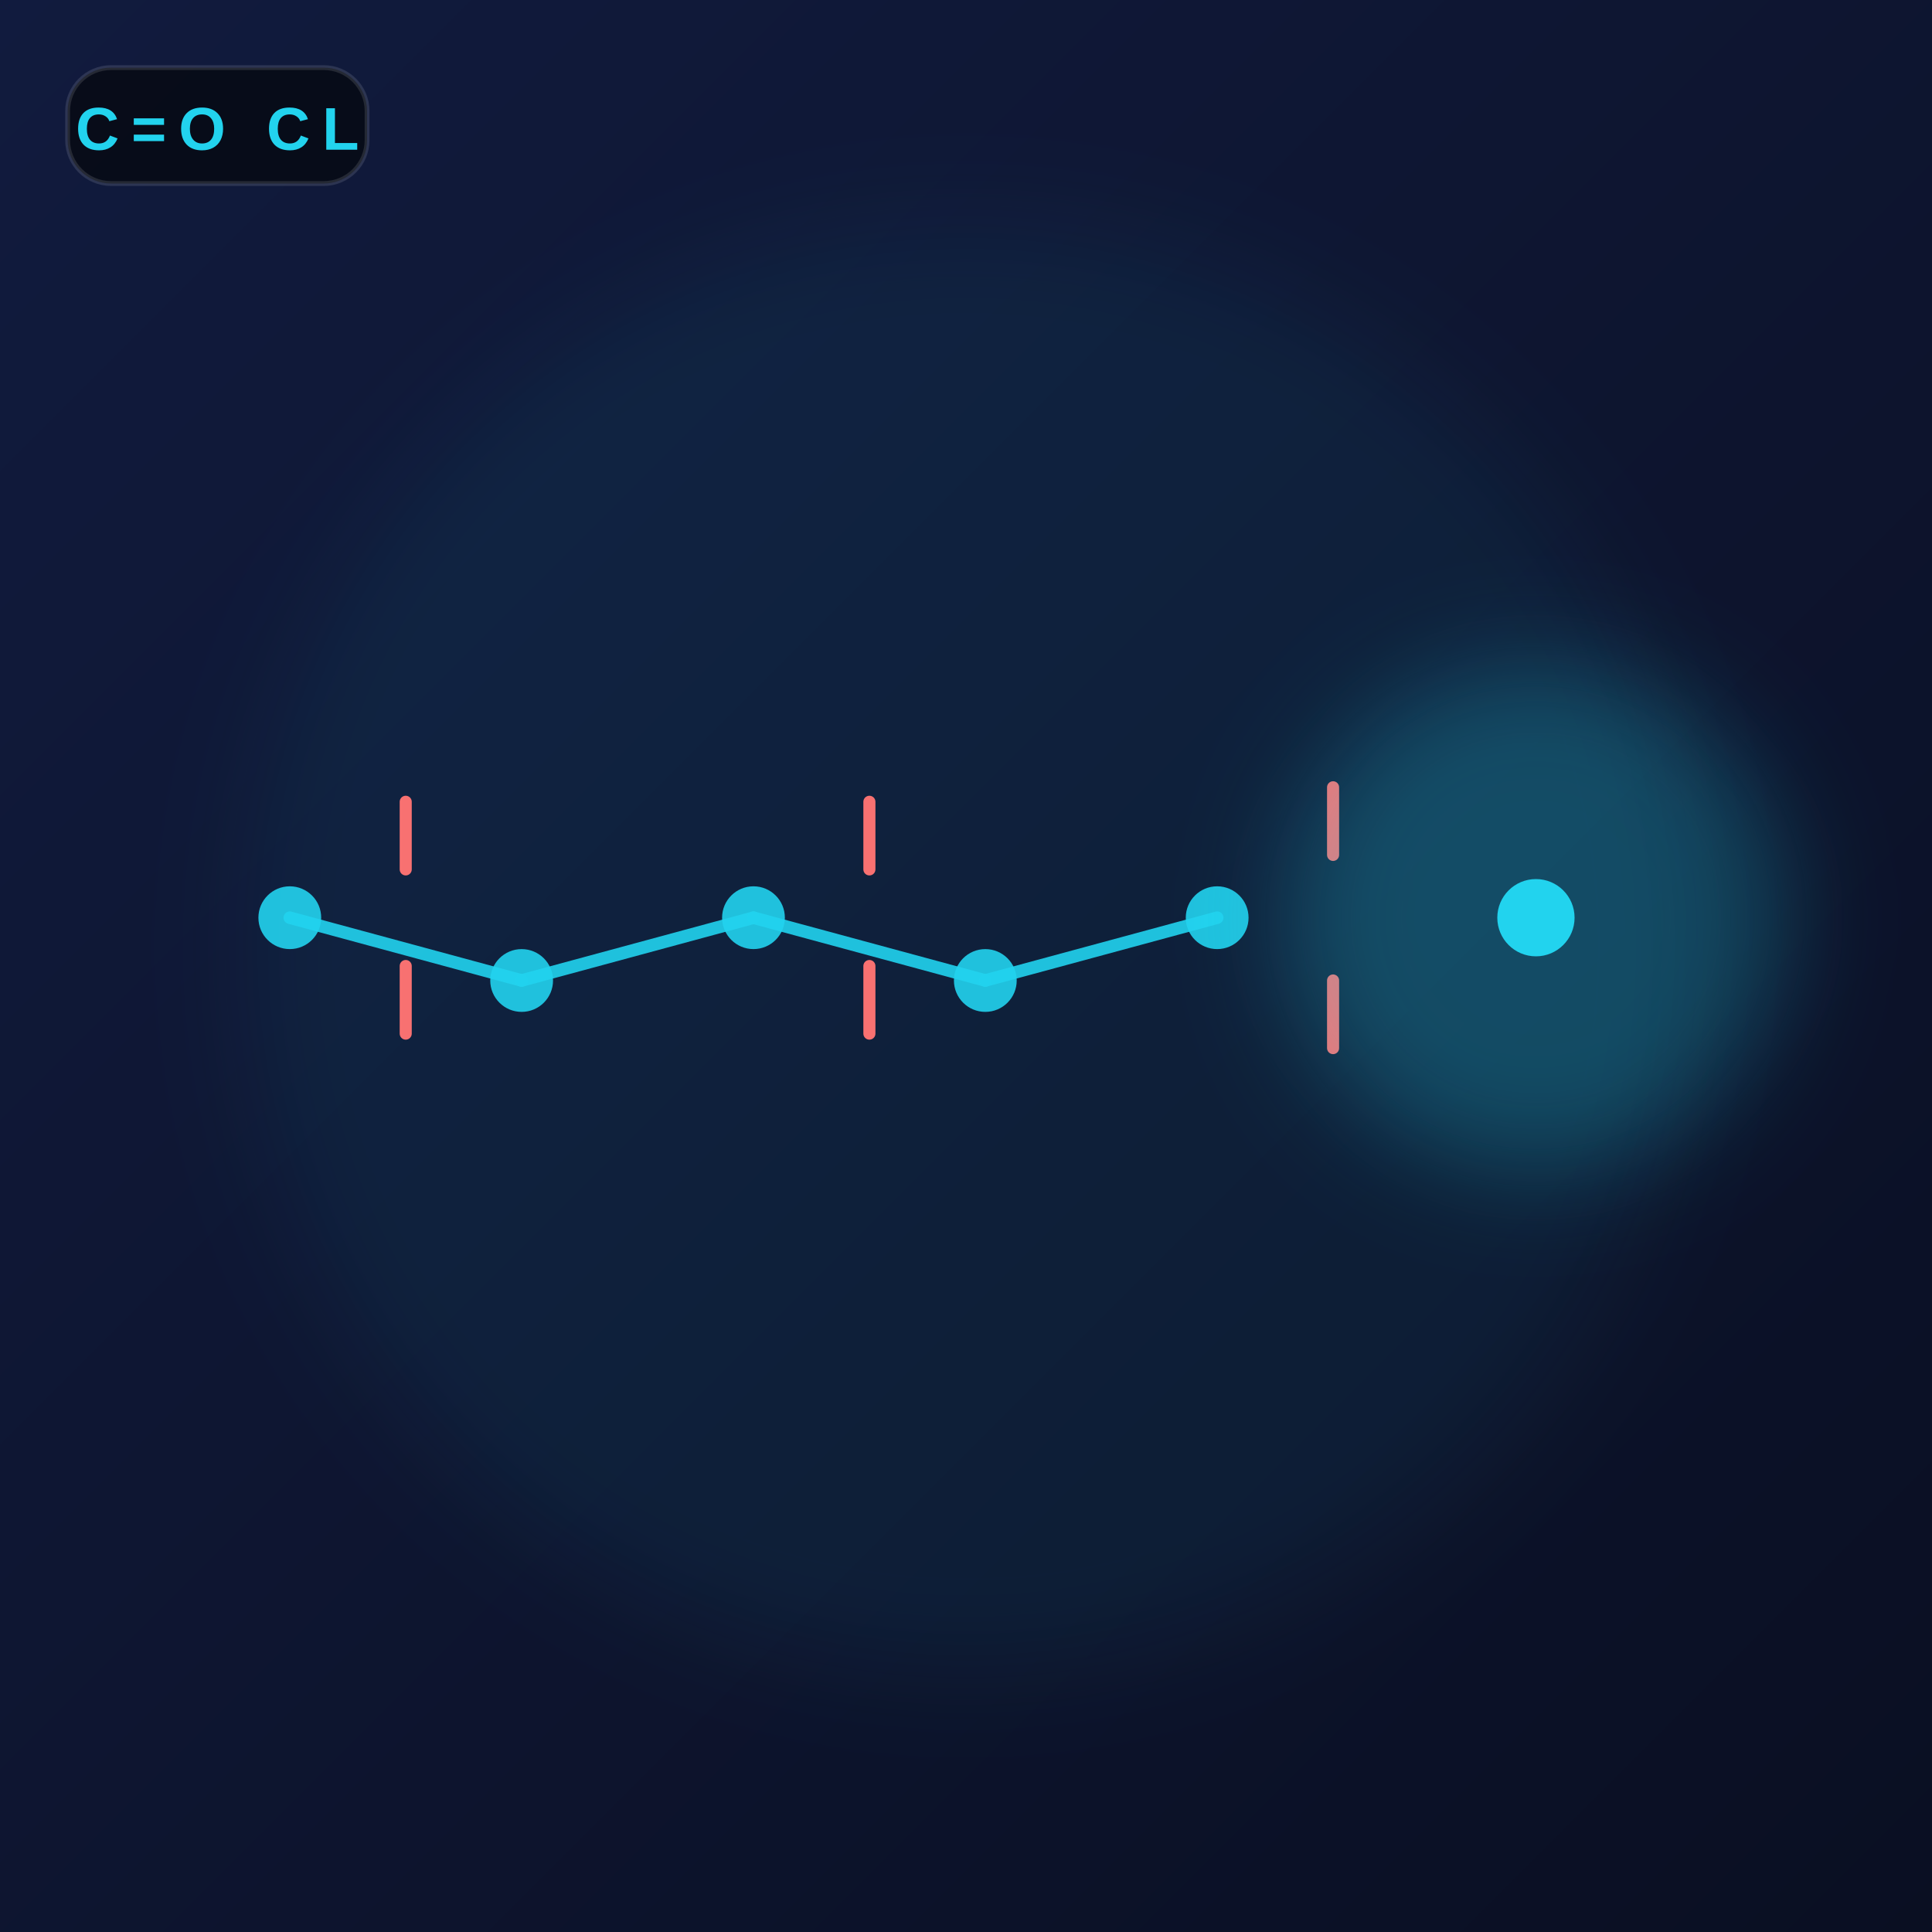
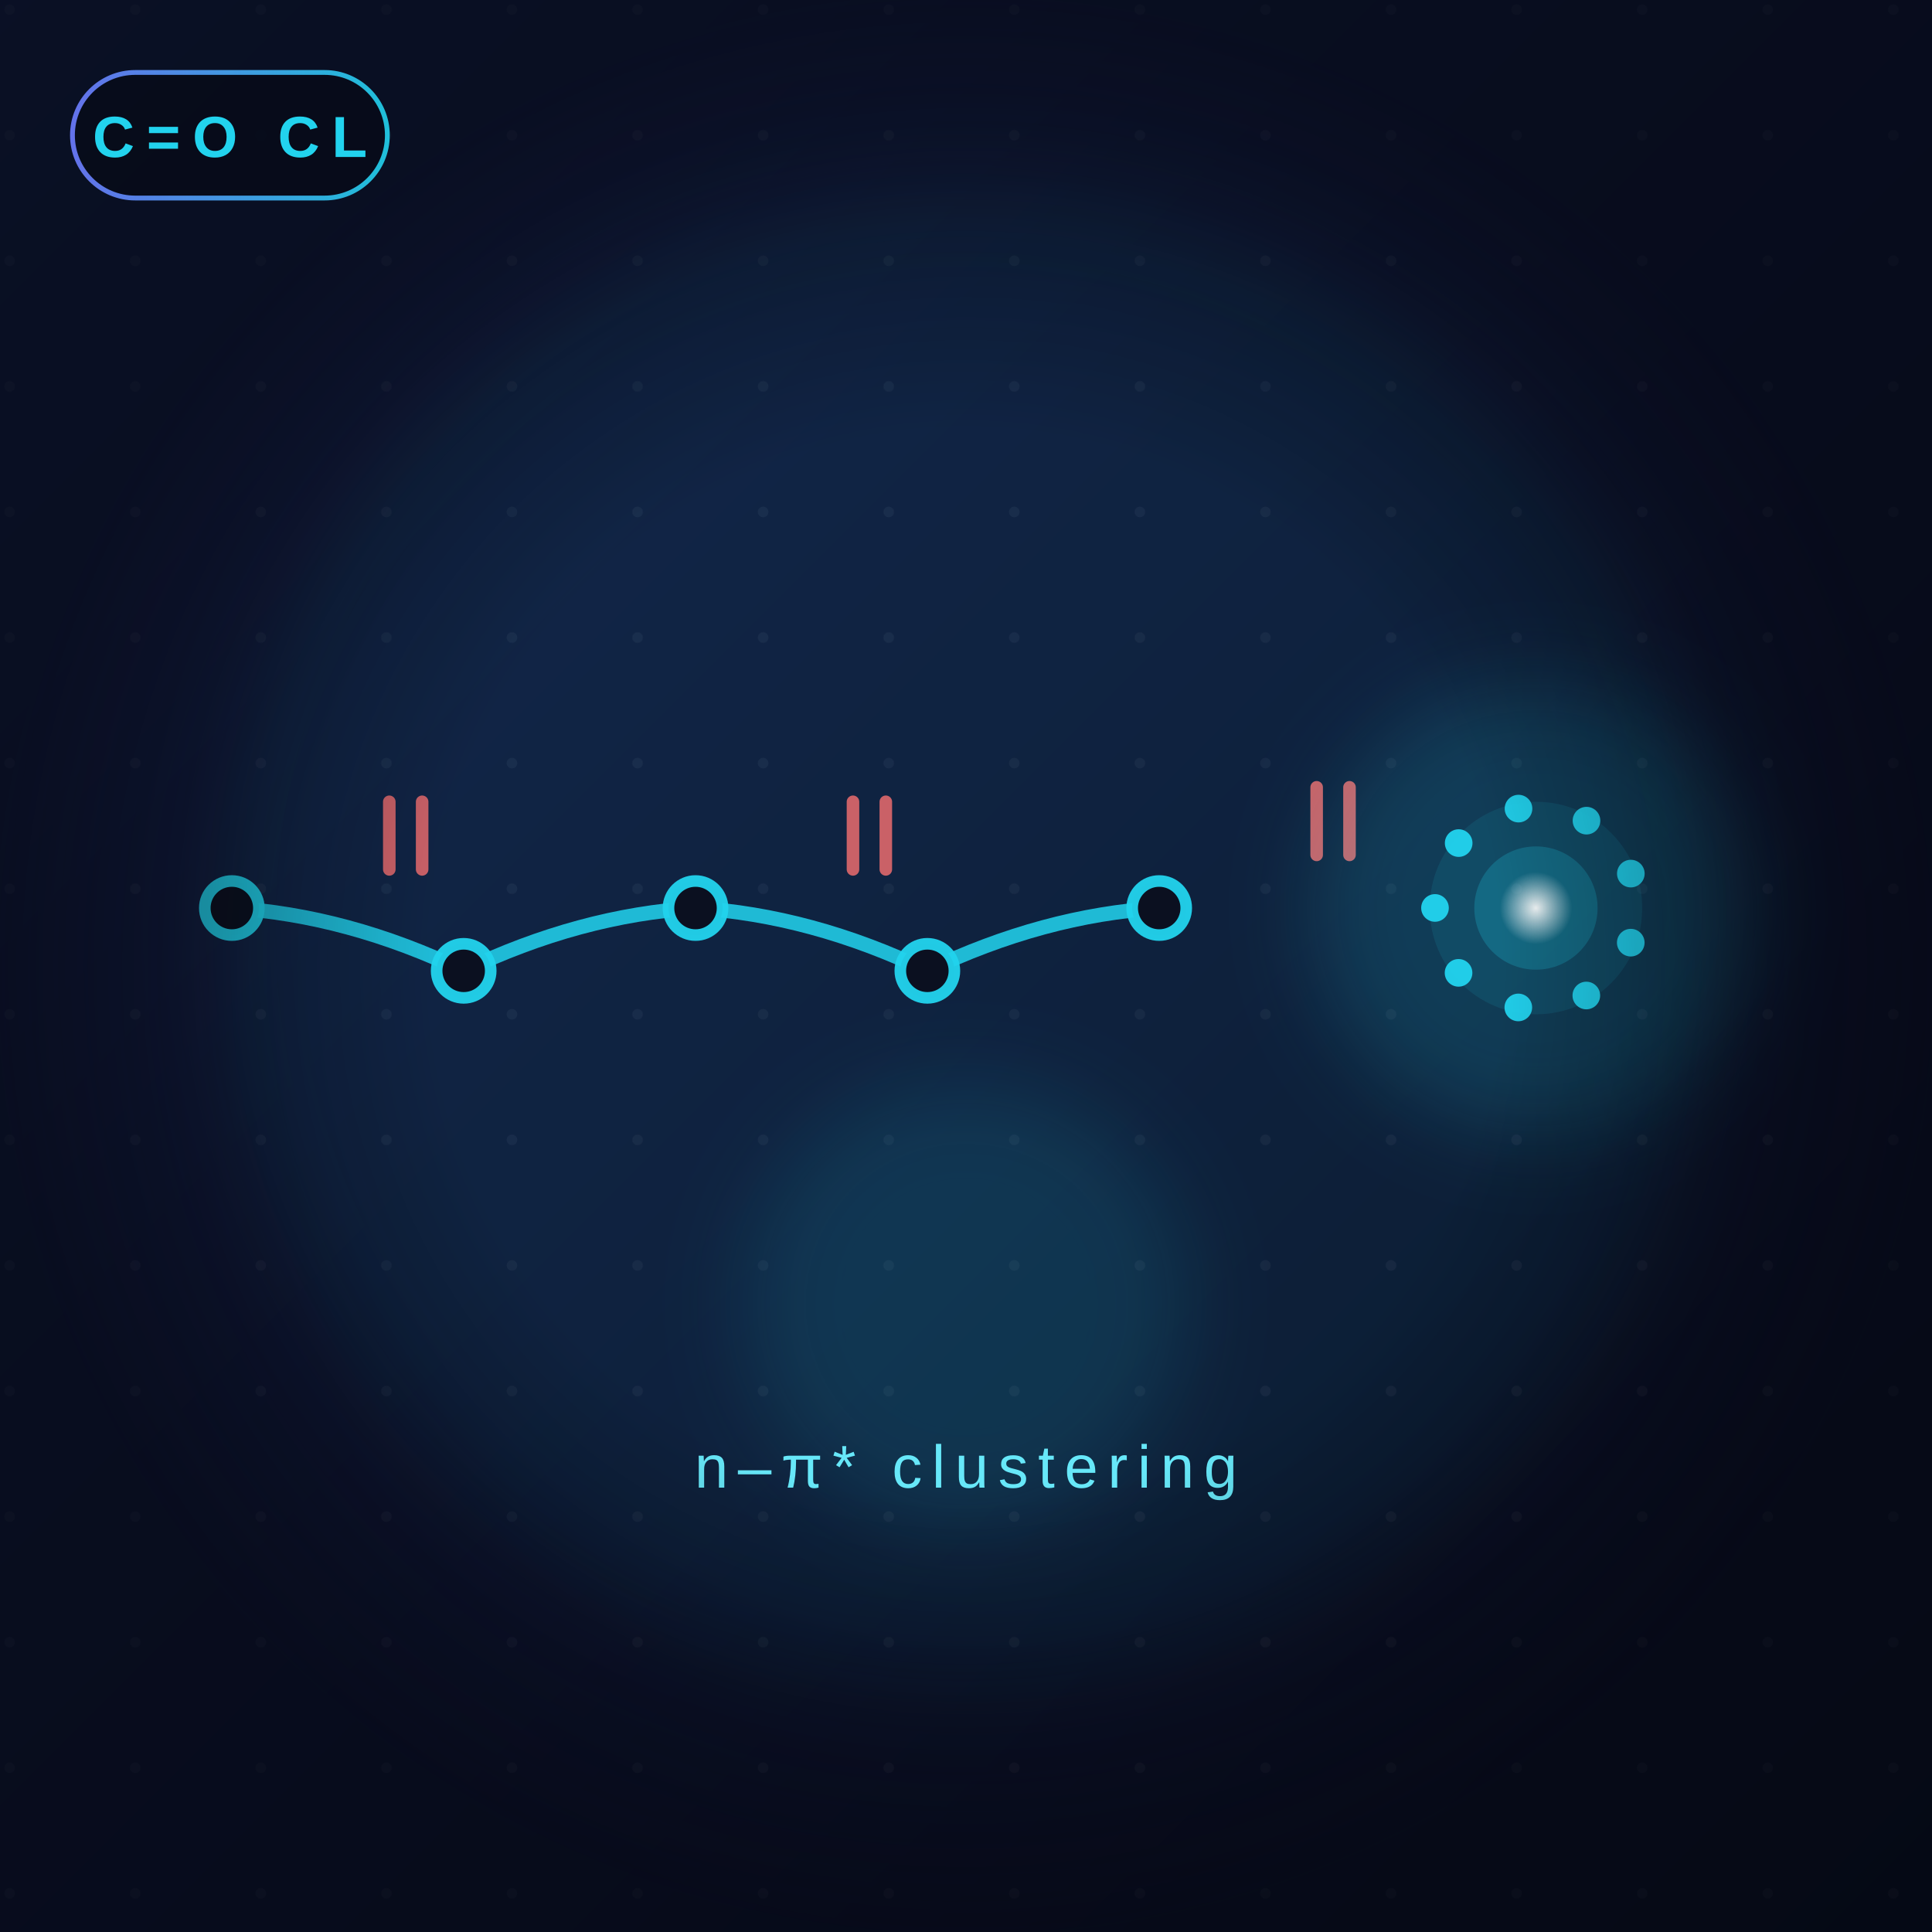
<svg xmlns="http://www.w3.org/2000/svg" viewBox="0 0 400 400" role="img" aria-label="C=O CL schematic">
  <defs>
    <linearGradient id="bg" x1="0" y1="0" x2="1" y2="1">
-       <stop offset="0" stop-color="#111b3e" />
-       <stop offset="1" stop-color="#0a0f22" />
+       <stop offset="0" stop-color="#131e45" />
+       <stop offset="0.55" stop-color="#0d1430" />
+       <stop offset="1" stop-color="#080d1e" />
    </linearGradient>
-     <filter id="f" x="-80%" y="-80%" width="260%" height="260%">
-       <feGaussianBlur stdDeviation="11" />
+     <radialGradient id="core">
+       <stop offset="0" stop-color="#ffffff" stop-opacity="0.95" />
+       <stop offset="1" stop-color="#ffffff" stop-opacity="0" />
+     </radialGradient>
+     <radialGradient id="vig">
+       <stop offset="0.55" stop-color="#000000" stop-opacity="0" />
+       <stop offset="1" stop-color="#04060f" stop-opacity="0.6" />
+     </radialGradient>
+     <linearGradient id="tgb" x1="0" y1="0" x2="1" y2="0">
+       <stop offset="0" stop-color="#6d7cff" />
+       <stop offset="1" stop-color="#22d3ee" />
+     </linearGradient>
+     <pattern id="dots" width="26" height="26" patternUnits="userSpaceOnUse">
+       <circle cx="2" cy="2" r="1.1" fill="#ffffff" opacity="0.045" />
+     </pattern>
+     <filter id="b" x="-80%" y="-80%" width="260%" height="260%">
+       <feGaussianBlur stdDeviation="9" />
    </filter>
  </defs>
  <rect width="400" height="400" fill="url(#bg)" />
-   <circle cx="200" cy="196" r="150" fill="#22d3ee" opacity="0.06" filter="url(#f)" />
-   <g stroke-linecap="round">
-     <circle cx="60" cy="190" r="6.5" fill="#22d3ee" opacity="0.9" />
-     <line x1="60" y1="190" x2="108" y2="203" stroke="#22d3ee" stroke-opacity="0.9" stroke-width="2.6" stroke-linecap="round" />
-     <circle cx="108" cy="203" r="6.5" fill="#22d3ee" opacity="0.9" />
-     <line x1="108" y1="203" x2="156" y2="190" stroke="#22d3ee" stroke-opacity="0.9" stroke-width="2.6" stroke-linecap="round" />
-     <circle cx="156" cy="190" r="6.5" fill="#22d3ee" opacity="0.9" />
-     <line x1="156" y1="190" x2="204" y2="203" stroke="#22d3ee" stroke-opacity="0.9" stroke-width="2.6" stroke-linecap="round" />
-     <circle cx="204" cy="203" r="6.5" fill="#22d3ee" opacity="0.9" />
-     <line x1="204" y1="203" x2="252" y2="190" stroke="#22d3ee" stroke-opacity="0.9" stroke-width="2.6" stroke-linecap="round" />
-     <circle cx="252" cy="190" r="6.5" fill="#22d3ee" opacity="0.9" />
-     <line x1="84" y1="180" x2="84" y2="166" stroke="#f87171" stroke-opacity="1" stroke-width="2.5" stroke-linecap="round" />
-     <line x1="84" y1="200" x2="84" y2="214" stroke="#f87171" stroke-opacity="1" stroke-width="2.5" stroke-linecap="round" />
-     <line x1="180" y1="180" x2="180" y2="166" stroke="#f87171" stroke-opacity="1" stroke-width="2.5" stroke-linecap="round" />
-     <line x1="180" y1="200" x2="180" y2="214" stroke="#f87171" stroke-opacity="1" stroke-width="2.5" stroke-linecap="round" />
-     <line x1="276" y1="177" x2="276" y2="163" stroke="#f87171" stroke-opacity="1" stroke-width="2.5" stroke-linecap="round" />
-     <line x1="276" y1="203" x2="276" y2="217" stroke="#f87171" stroke-opacity="1" stroke-width="2.5" stroke-linecap="round" />
-     <circle cx="318" cy="190" r="52" fill="#22d3ee" opacity="0.25" filter="url(#f)" />
-     <circle cx="318" cy="190" r="8" fill="#22d3ee" opacity="1" />
-   </g>
+   <rect width="400" height="400" fill="url(#dots)" />
+   <circle cx="200" cy="192" r="155" fill="#22d3ee" opacity="0.07" filter="url(#b)" />
+   <path d="M48 188 Q72.0 189.5 96 201 Q120.0 189.5 144 188 Q168.0 189.5 192 201 Q216.0 189.5 240 188" fill="none" stroke="#22d3ee" stroke-opacity="0.855" stroke-width="3" stroke-linecap="round" />
+   <circle cx="48" cy="188" r="5.6" fill="#0b1020" stroke="#22d3ee" stroke-opacity="0.95" stroke-width="2.4" />
+   <circle cx="96" cy="201" r="5.6" fill="#0b1020" stroke="#22d3ee" stroke-opacity="0.95" stroke-width="2.4" />
+   <circle cx="144" cy="188" r="5.6" fill="#0b1020" stroke="#22d3ee" stroke-opacity="0.95" stroke-width="2.4" />
+   <circle cx="192" cy="201" r="5.6" fill="#0b1020" stroke="#22d3ee" stroke-opacity="0.95" stroke-width="2.4" />
+   <circle cx="240" cy="188" r="5.6" fill="#0b1020" stroke="#22d3ee" stroke-opacity="0.95" stroke-width="2.4" />
+   <line x1="87.4" y1="180" x2="87.4" y2="166" stroke="#f87171" stroke-opacity="0.8" stroke-width="2.6" stroke-linecap="round" />
+   <line x1="80.6" y1="180" x2="80.6" y2="166" stroke="#f87171" stroke-opacity="0.8" stroke-width="2.6" stroke-linecap="round" />
+   <line x1="183.4" y1="180" x2="183.4" y2="166" stroke="#f87171" stroke-opacity="0.8" stroke-width="2.6" stroke-linecap="round" />
+   <line x1="176.6" y1="180" x2="176.6" y2="166" stroke="#f87171" stroke-opacity="0.8" stroke-width="2.6" stroke-linecap="round" />
+   <line x1="279.4" y1="177" x2="279.4" y2="163" stroke="#f87171" stroke-opacity="0.8" stroke-width="2.6" stroke-linecap="round" />
+   <line x1="272.6" y1="177" x2="272.6" y2="163" stroke="#f87171" stroke-opacity="0.8" stroke-width="2.6" stroke-linecap="round" />
+   <circle cx="318" cy="188" r="46.2" fill="#22d3ee" opacity="0.16" filter="url(#b)" />
+   <circle cx="318" cy="188" r="22" fill="#22d3ee" opacity="0.1" />
+   <circle cx="318" cy="188" r="12.76" fill="#22d3ee" opacity="0.22" />
+   <circle cx="337.633" cy="195.167" r="2.86" fill="#22d3ee" opacity="0.95" />
+   <circle cx="328.433" cy="206.11" r="2.86" fill="#22d3ee" opacity="0.95" />
+   <circle cx="314.352" cy="208.579" r="2.86" fill="#22d3ee" opacity="0.95" />
+   <circle cx="301.977" cy="201.419" r="2.86" fill="#22d3ee" opacity="0.95" />
+   <circle cx="297.1" cy="187.98" r="2.86" fill="#22d3ee" opacity="0.95" />
+   <circle cx="302.002" cy="174.551" r="2.86" fill="#22d3ee" opacity="0.95" />
+   <circle cx="314.39" cy="167.414" r="2.86" fill="#22d3ee" opacity="0.95" />
+   <circle cx="328.467" cy="169.91" r="2.86" fill="#22d3ee" opacity="0.95" />
+   <circle cx="337.646" cy="180.87" r="2.86" fill="#22d3ee" opacity="0.95" />
+   <circle cx="318" cy="188" r="7.48" fill="url(#core)" />
+   <circle cx="200" cy="270" r="46" fill="#22d3ee" opacity="0.12" filter="url(#b)" />
+   <text x="200" y="308" font-family="Segoe UI, Arial, sans-serif" font-size="12.5" font-weight="500" letter-spacing="2" fill="#67e8f9" text-anchor="middle">n–π* clustering</text>
+   <rect width="400" height="400" fill="url(#vig)" />
  <g>
-     <rect x="14" y="14" rx="9" width="62" height="24" fill="#060913" opacity="0.85" stroke="#ffffff" stroke-opacity="0.14" />
-     <text x="45" y="31" font-family="Segoe UI, Arial, sans-serif" font-size="12.5" font-weight="700" letter-spacing="2.5" fill="#22d3ee" text-anchor="middle">C=O CL</text>
+     <rect x="15" y="15" rx="13" width="65.2" height="26" fill="#070b1a" opacity="0.9" stroke="url(#tgb)" stroke-width="1" />
+     <text x="47.6" y="32.5" font-family="Segoe UI, Arial, sans-serif" font-size="12" font-weight="700" letter-spacing="2.5" fill="#22d3ee" text-anchor="middle">C=O CL</text>
  </g>
</svg>
